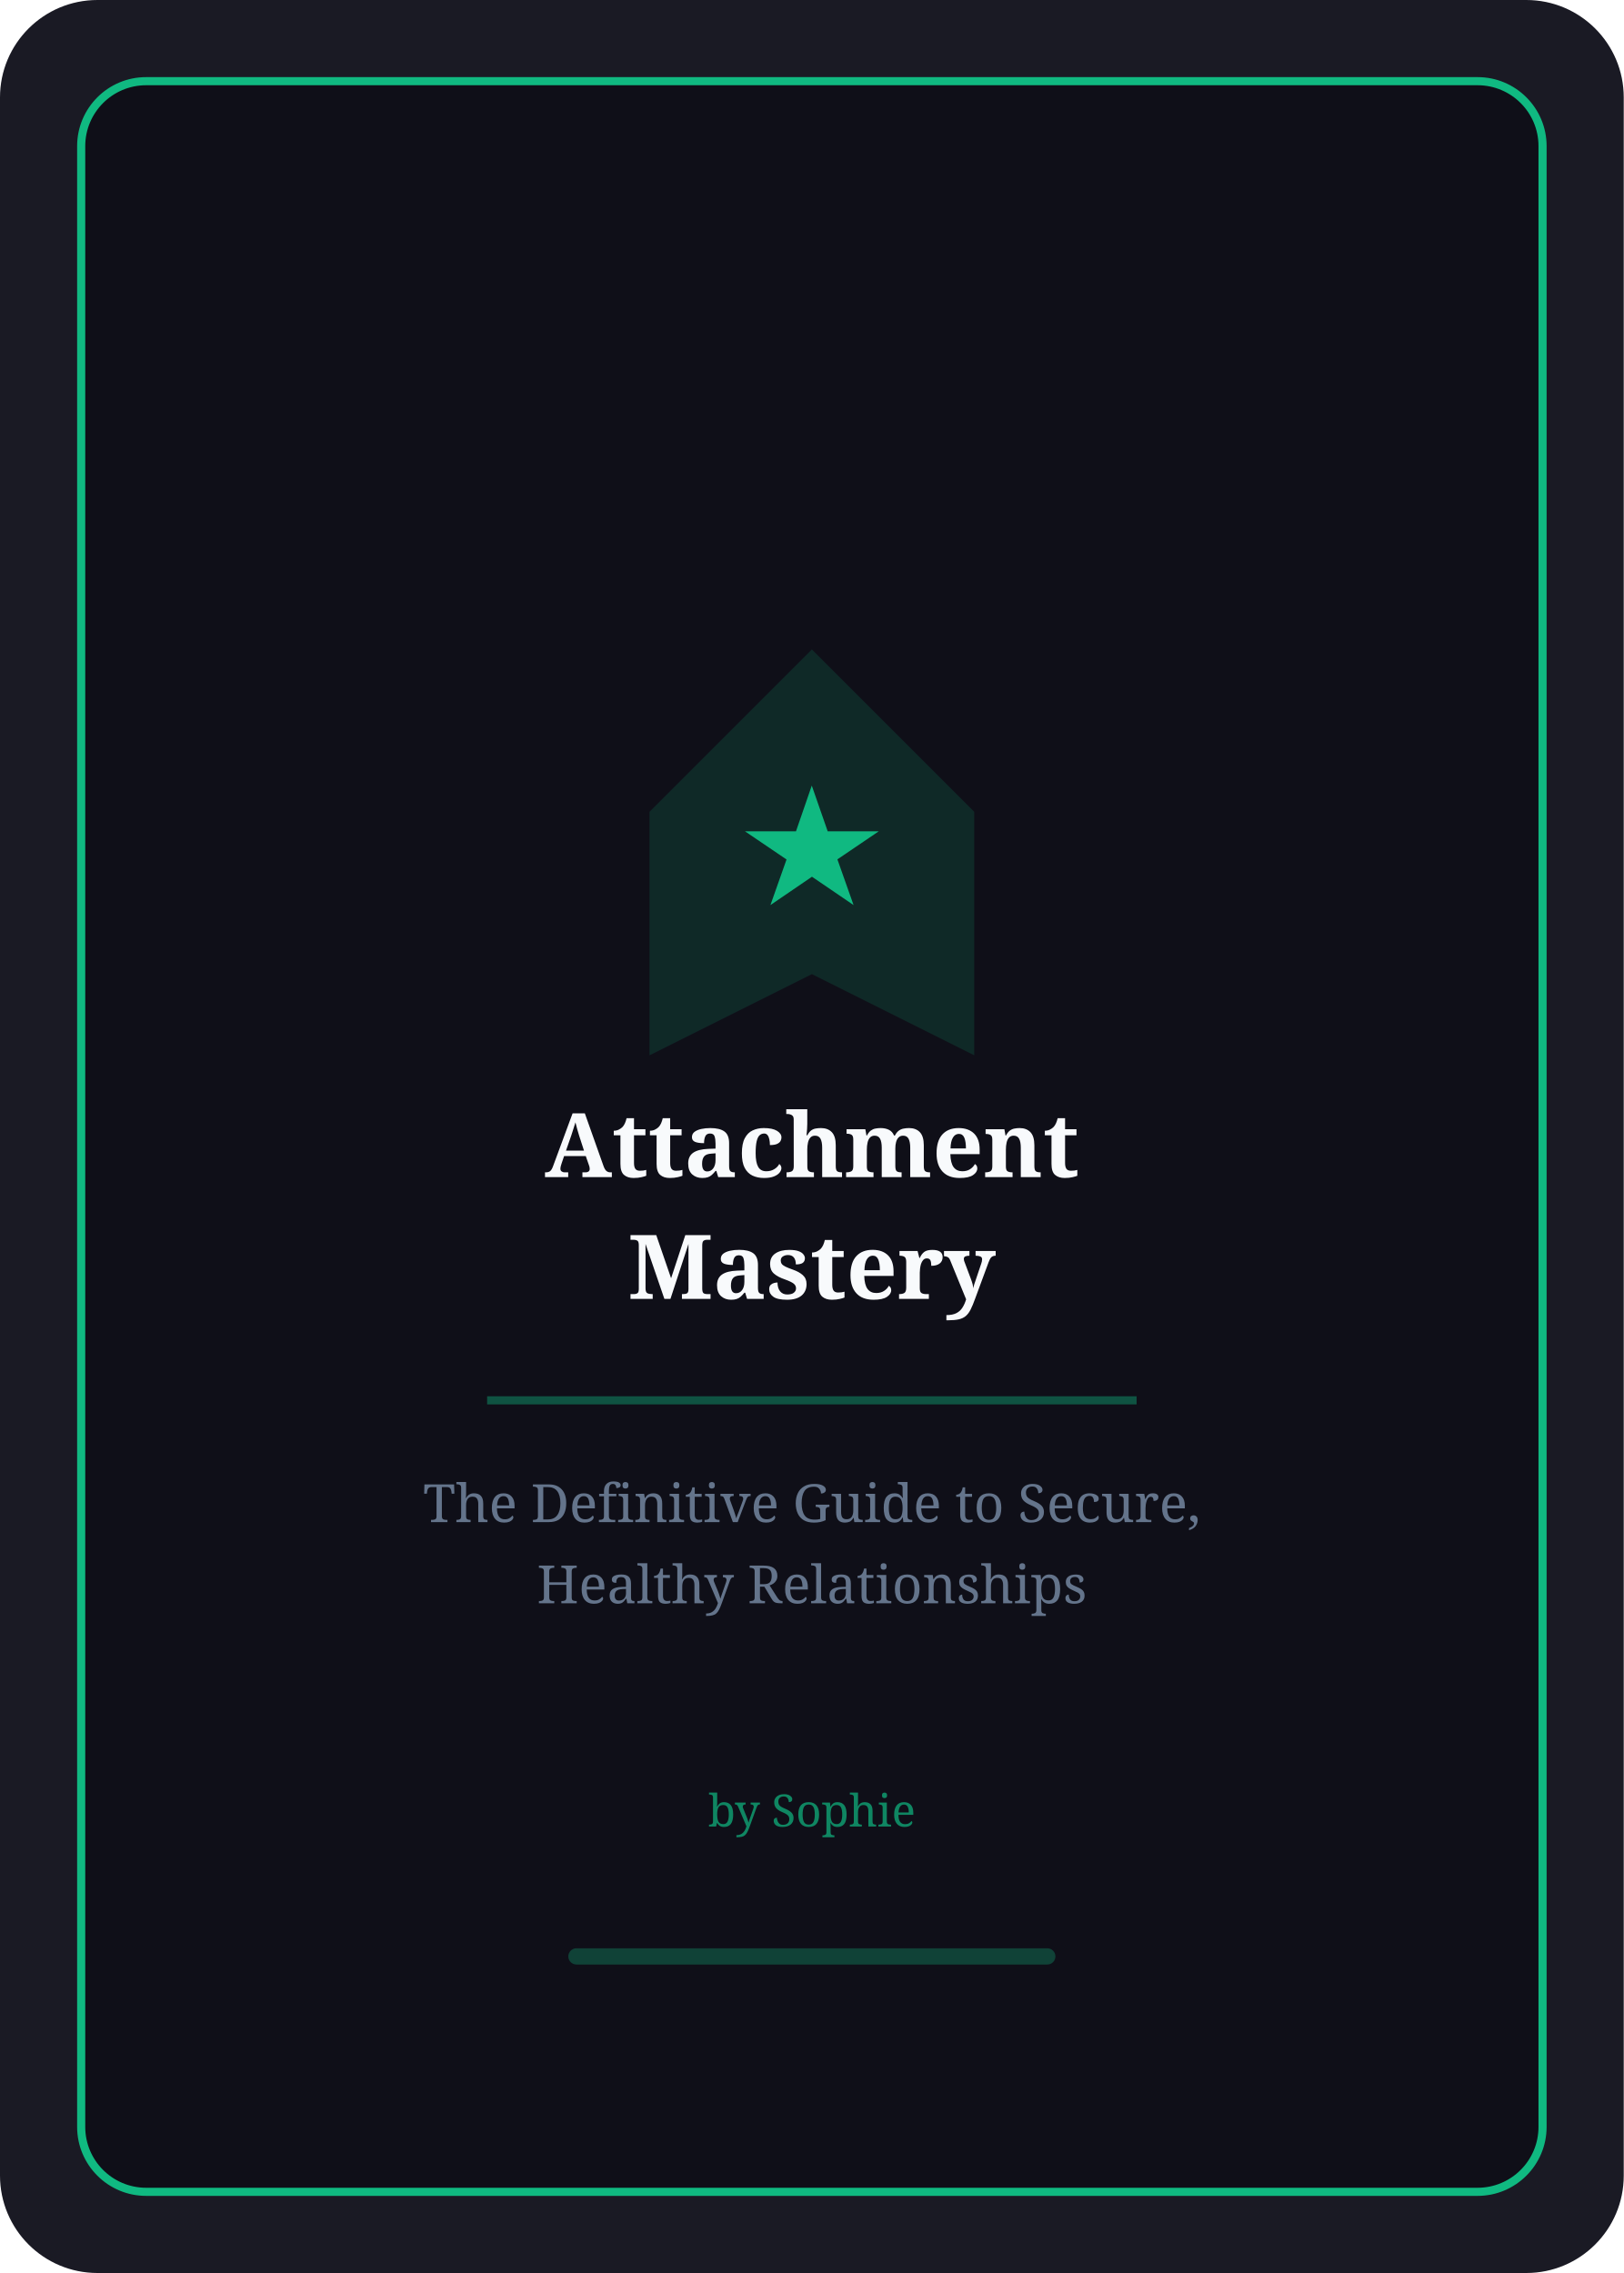
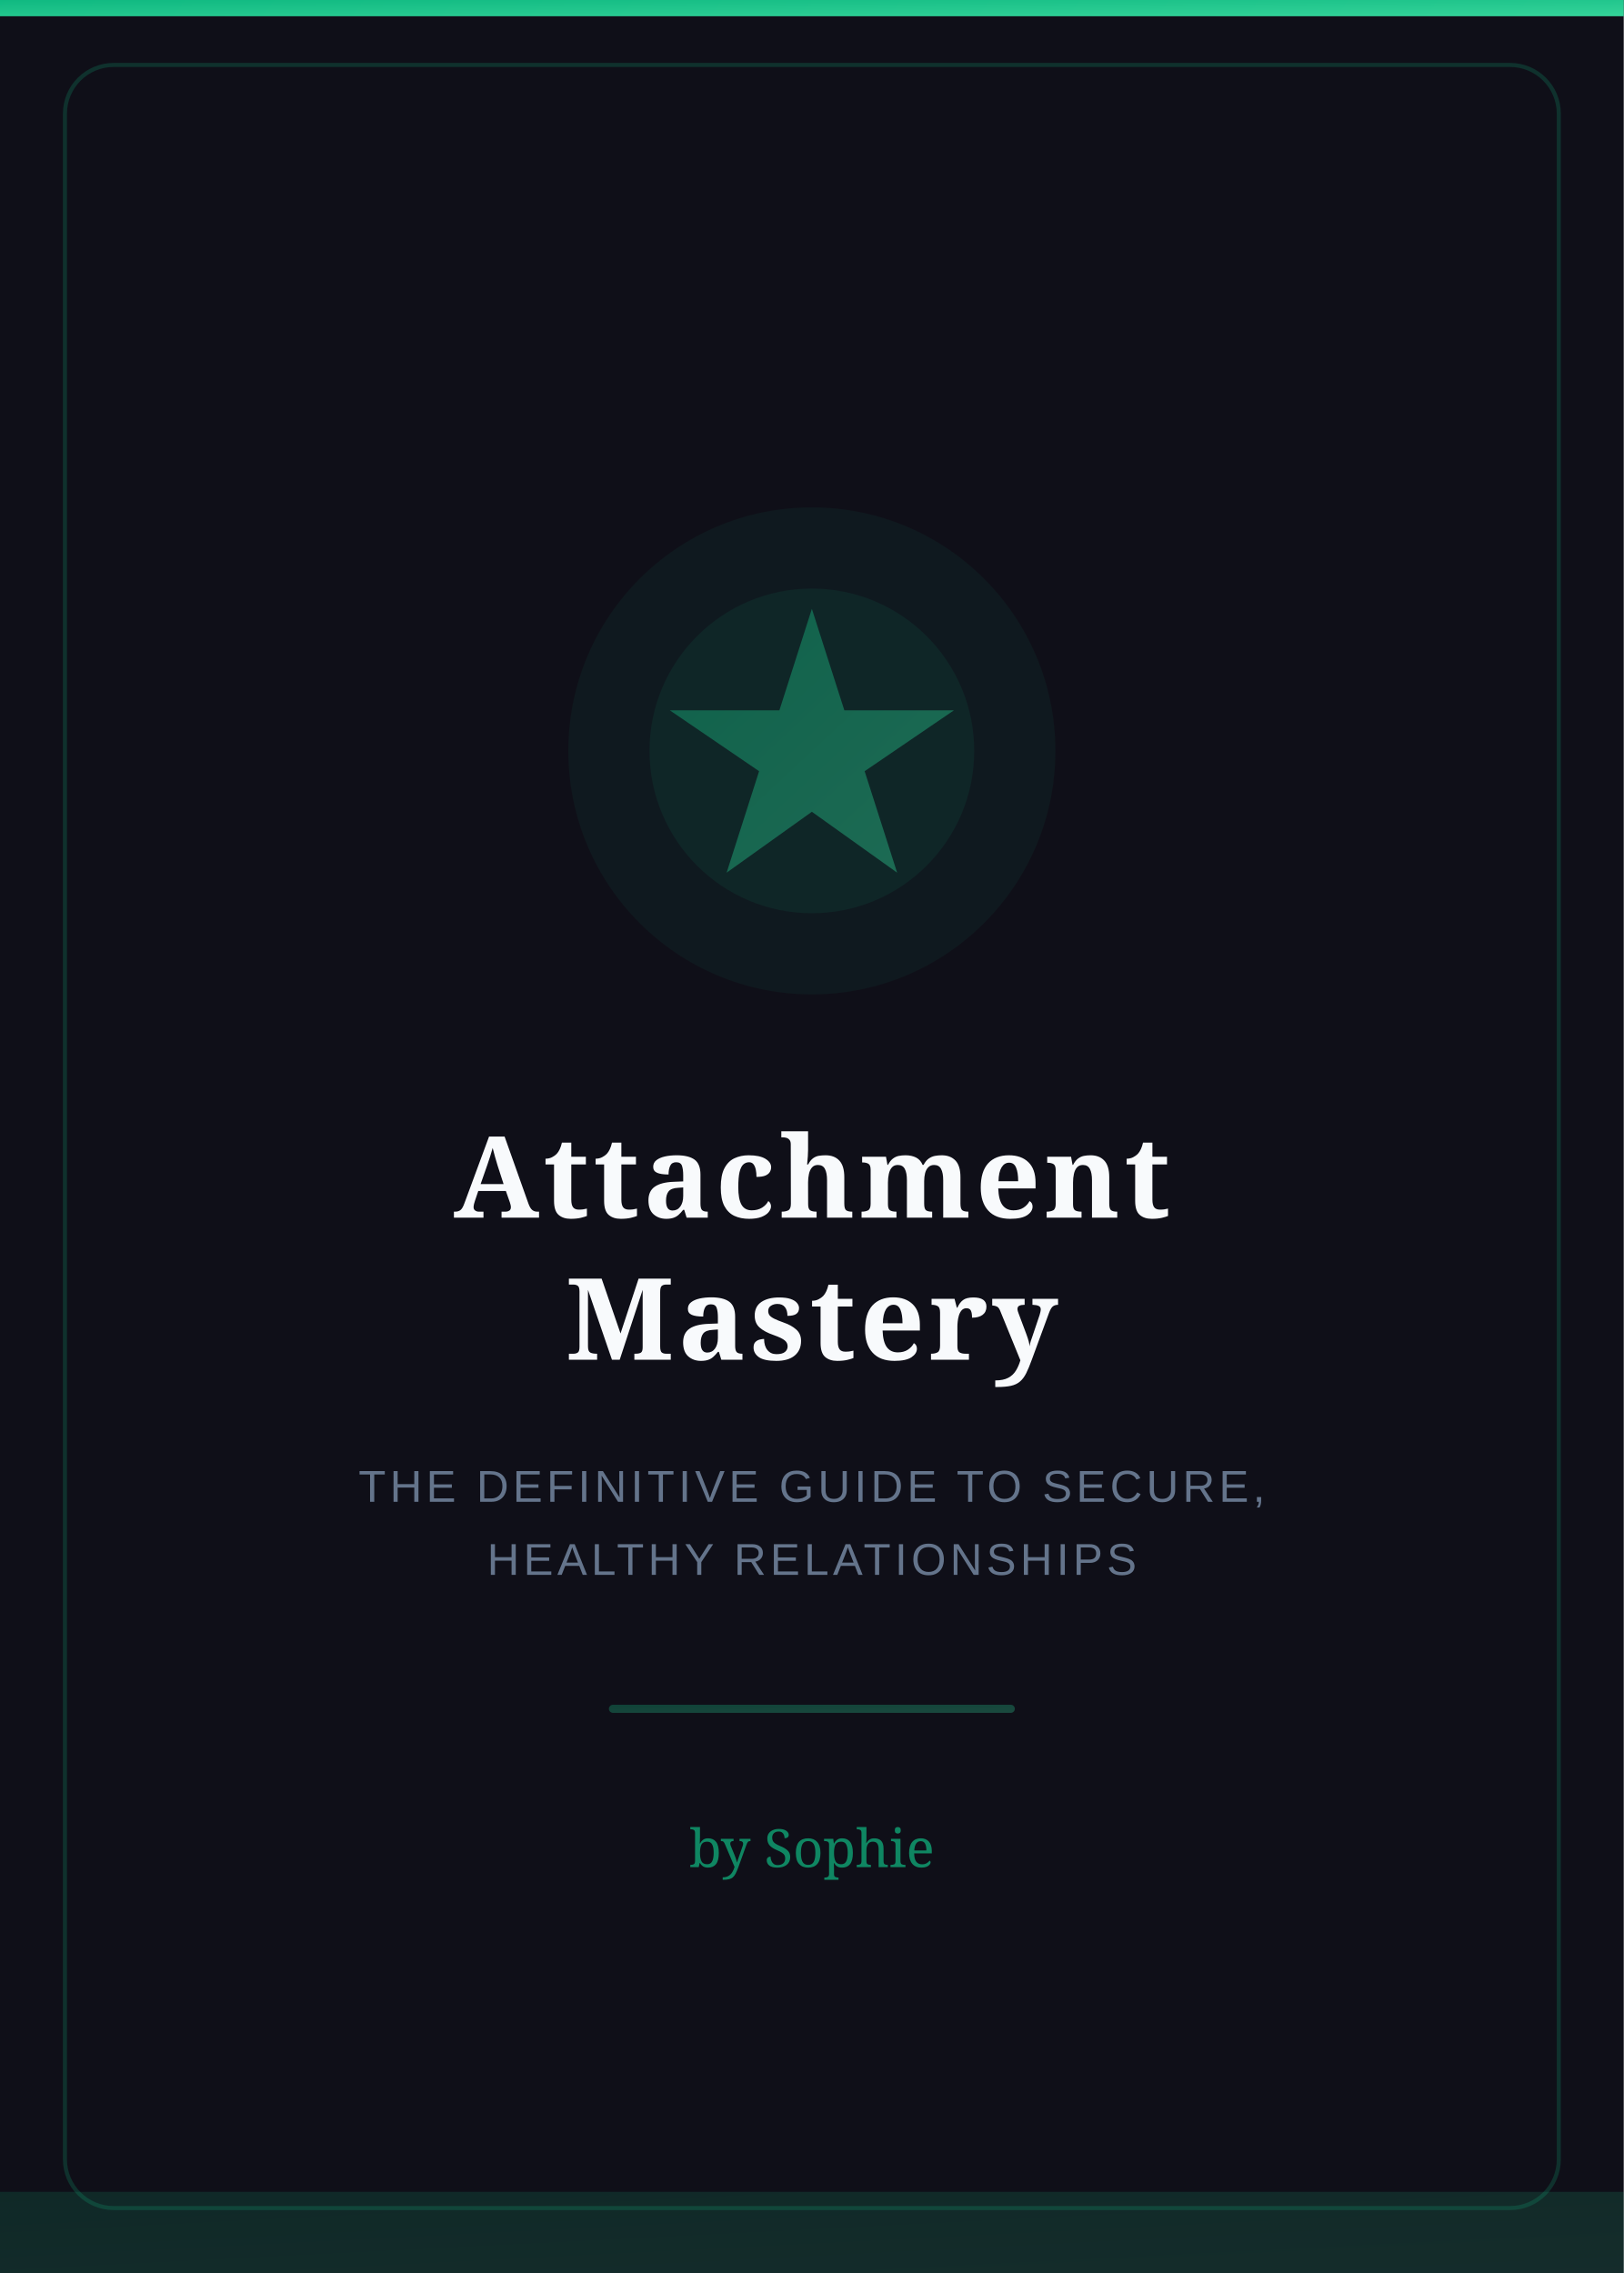
<svg xmlns="http://www.w3.org/2000/svg" viewBox="0 0 400 560" fill="none">
-   <rect width="400" height="560" rx="24" fill="url(#grad3)" />
-   <rect x="20" y="20" width="360" height="520" rx="16" fill="#0f0f18" stroke="#10b981" stroke-width="2" />
  <defs>
-     <linearGradient id="grad3" x1="0" y1="0" x2="400" y2="560">
-       <stop offset="0%" stop-color="#1a1a24" />
-       <stop offset="100%" stop-color="#0a0a0f" />
+     <linearGradient id="bg3" x1="0" y1="0" x2="400" y2="560">
+       <stop offset="0%" stop-color="#0f0f18" />
+       <stop offset="100%" stop-color="#1a1a24" />
+     </linearGradient>
+     <linearGradient id="accent3" x1="0%" y1="0%" x2="100%" y2="100%">
+       <stop offset="0%" stop-color="#10b981" />
+       <stop offset="100%" stop-color="#34d399" />
    </linearGradient>
  </defs>
-   <path d="M160 200 L200 160 L240 200 L240 260 L200 240 L160 260Z" fill="#10b981" opacity="0.15" />
-   <text x="200" y="220" text-anchor="middle" font-family="Georgia,serif" font-size="36" fill="#10b981" font-weight="bold">★</text>
-   <text x="200" y="290" text-anchor="middle" font-family="Georgia,serif" font-size="22" fill="#f8fafc" font-weight="bold">Attachment</text>
-   <text x="200" y="320" text-anchor="middle" font-family="Georgia,serif" font-size="22" fill="#f8fafc" font-weight="bold">Mastery</text>
-   <line x1="120" y1="345" x2="280" y2="345" stroke="#10b981" stroke-width="2" opacity="0.4" />
-   <text x="200" y="375" text-anchor="middle" font-family="Georgia,serif" font-size="13" fill="#64748b">The Definitive Guide to Secure,</text>
-   <text x="200" y="395" text-anchor="middle" font-family="Georgia,serif" font-size="13" fill="#64748b">Healthy Relationships</text>
-   <text x="200" y="450" text-anchor="middle" font-family="Georgia,serif" font-size="11" fill="#10b981" opacity="0.7">by Sophie</text>
-   <rect x="140" y="480" width="120" height="4" rx="2" fill="#10b981" opacity="0.3" />
+   <rect width="400" height="560" fill="url(#bg3)" />
+   <rect x="0" y="0" width="400" height="4" fill="url(#accent3)" />
+   <circle cx="200" cy="185" r="60" fill="#10b981" opacity="0.06" />
+   <circle cx="200" cy="185" r="40" fill="#10b981" opacity="0.08" />
+   <path d="M200 150 L208 175 L235 175 L213 190 L221 215 L200 200 L179 215 L187 190 L165 175 L192 175Z" fill="url(#accent3)" opacity="0.4" />
+   <line x1="140" y1="250" x2="260" y2="250" stroke="url(#accent3)" stroke-width="1" opacity="0.4" />
+   <text x="200" y="300" text-anchor="middle" font-family="Georgia, serif" font-size="28" fill="#f8fafc" font-weight="bold" letter-spacing="1">Attachment</text>
+   <text x="200" y="335" text-anchor="middle" font-family="Georgia, serif" font-size="28" fill="#f8fafc" font-weight="bold" letter-spacing="1">Mastery</text>
+   <text x="200" y="370" text-anchor="middle" font-family="Arial, sans-serif" font-size="11" fill="#64748b" letter-spacing="1">THE DEFINITIVE GUIDE TO SECURE,</text>
+   <text x="200" y="388" text-anchor="middle" font-family="Arial, sans-serif" font-size="11" fill="#64748b" letter-spacing="1">HEALTHY RELATIONSHIPS</text>
+   <rect x="150" y="420" width="100" height="2" rx="1" fill="url(#accent3)" opacity="0.3" />
+   <text x="200" y="460" text-anchor="middle" font-family="Georgia, serif" font-size="13" fill="#10b981" opacity="0.7">by Sophie</text>
+   <rect x="0" y="540" width="400" height="20" fill="url(#accent3)" opacity="0.15" />
+   <rect x="16" y="16" width="368" height="528" rx="12" fill="none" stroke="#10b981" stroke-width="1" opacity="0.2" />
</svg>
